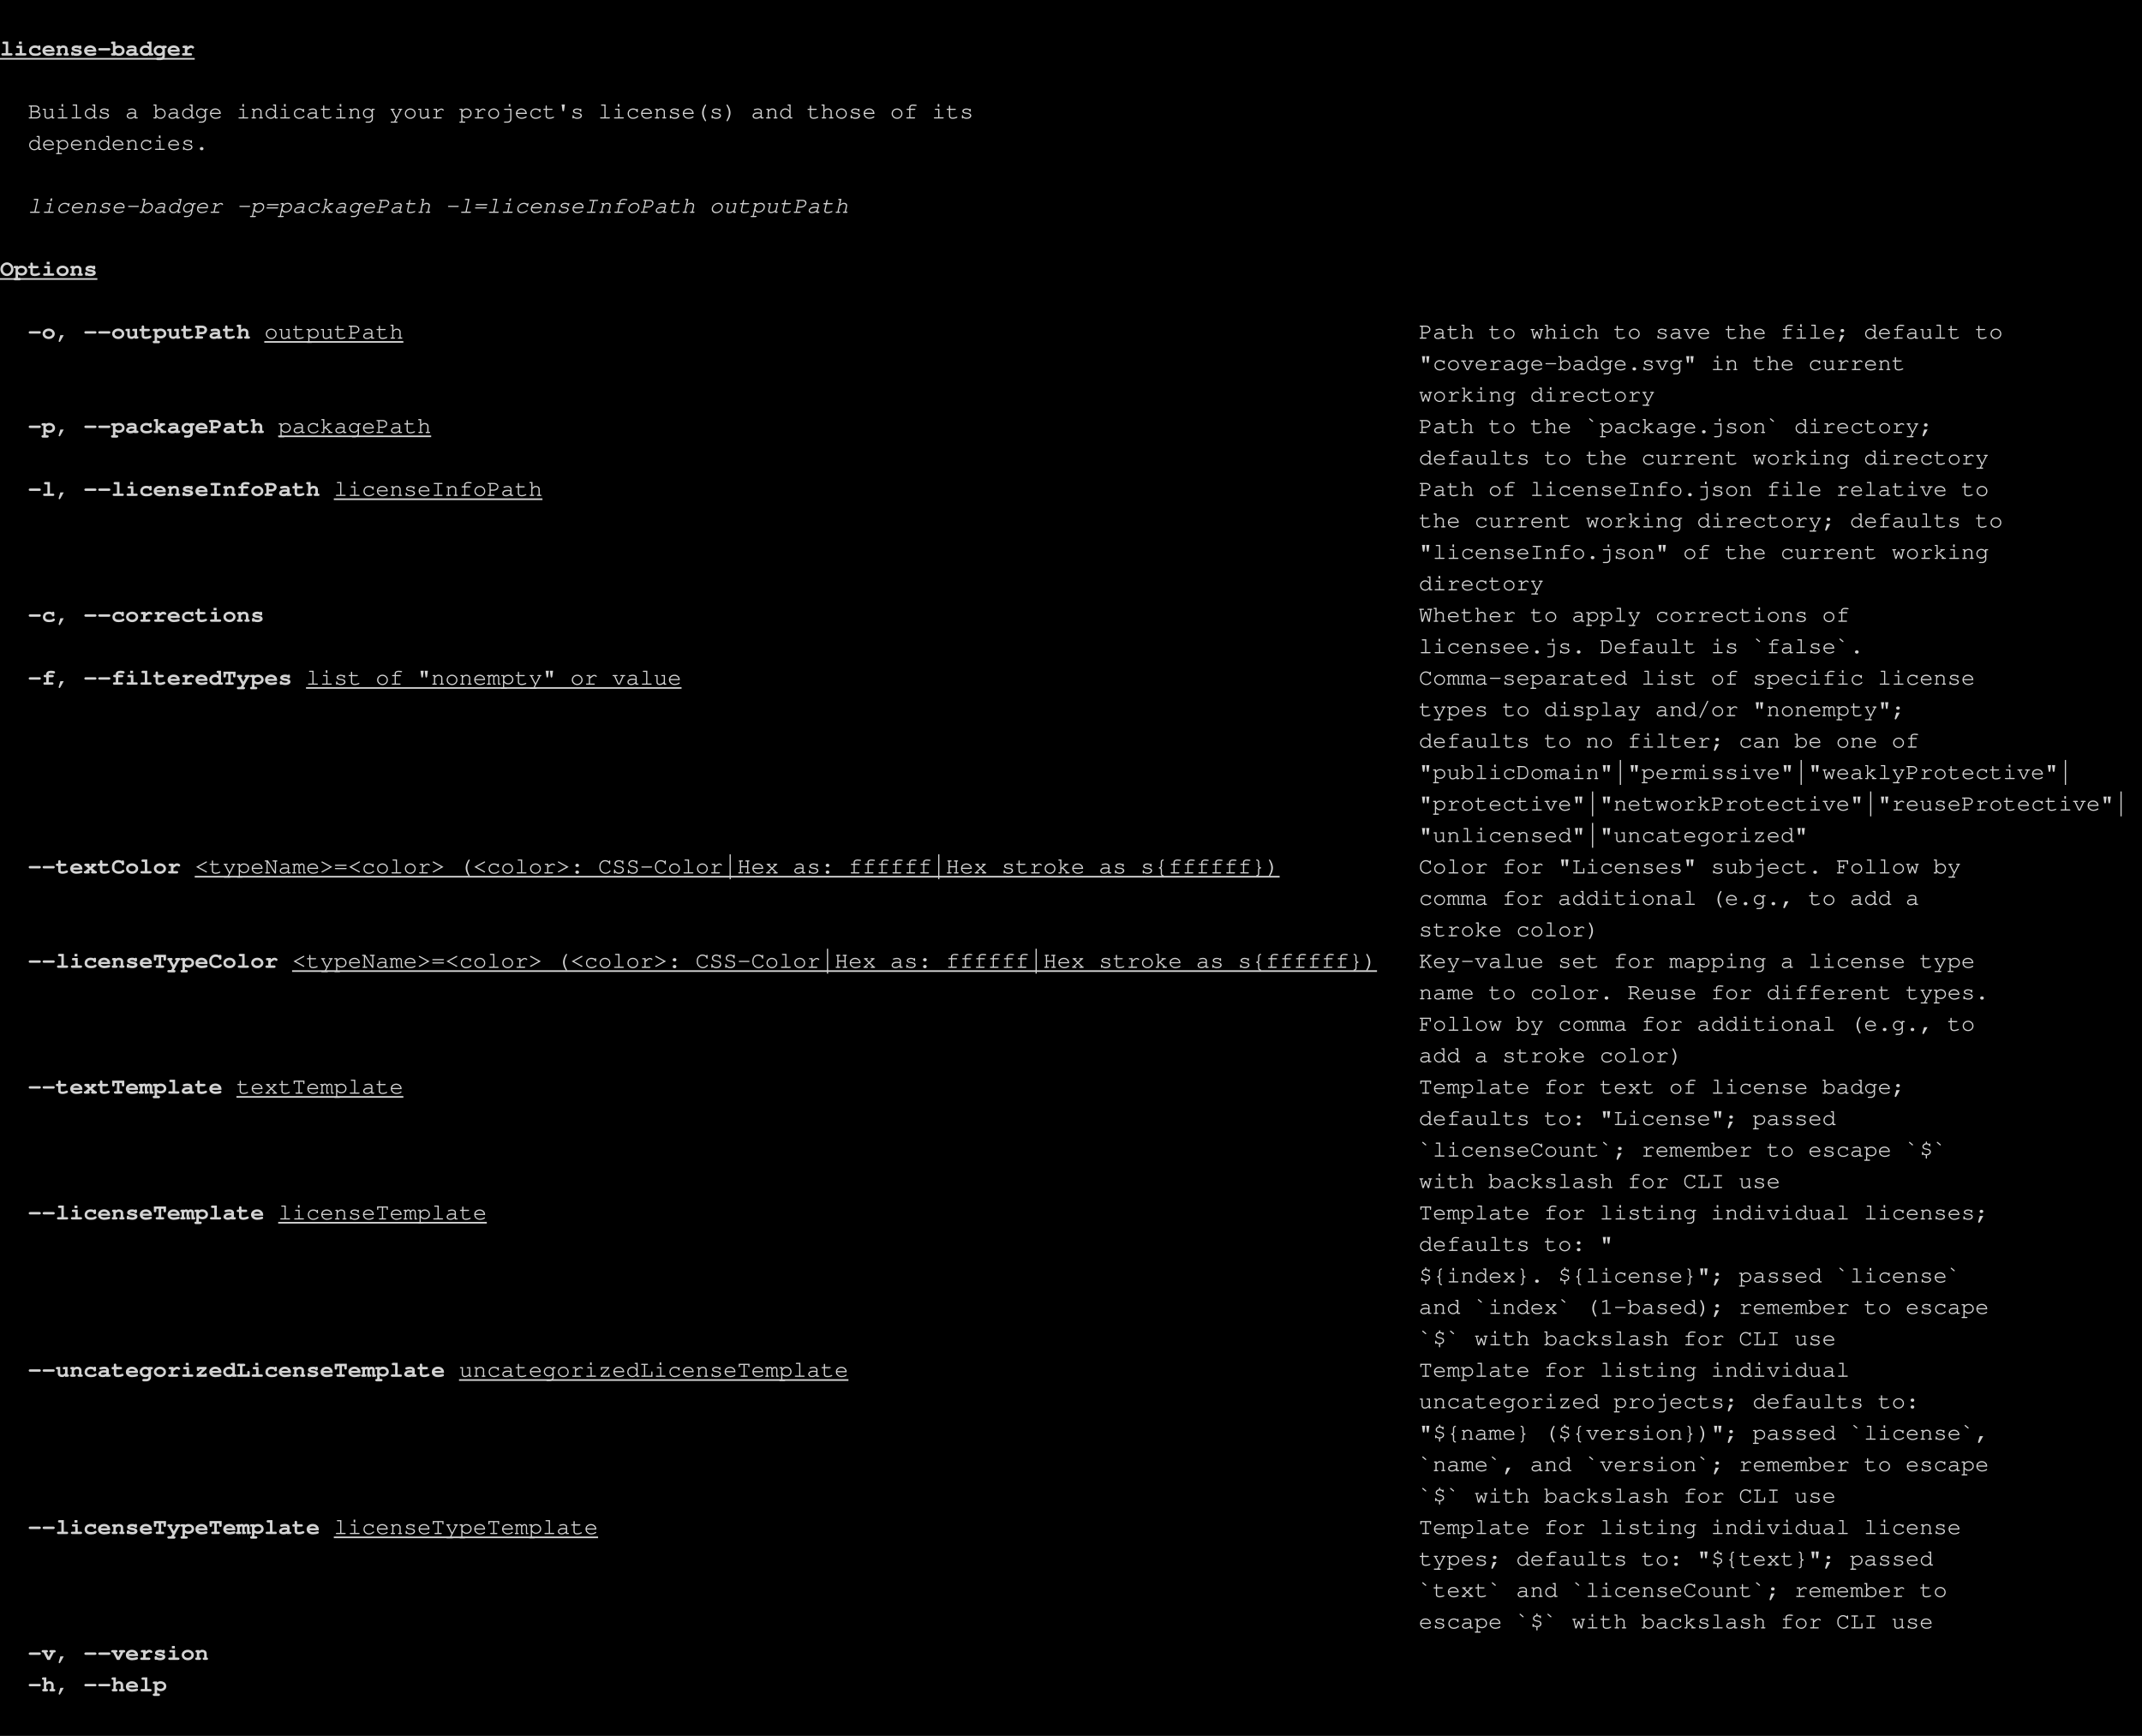
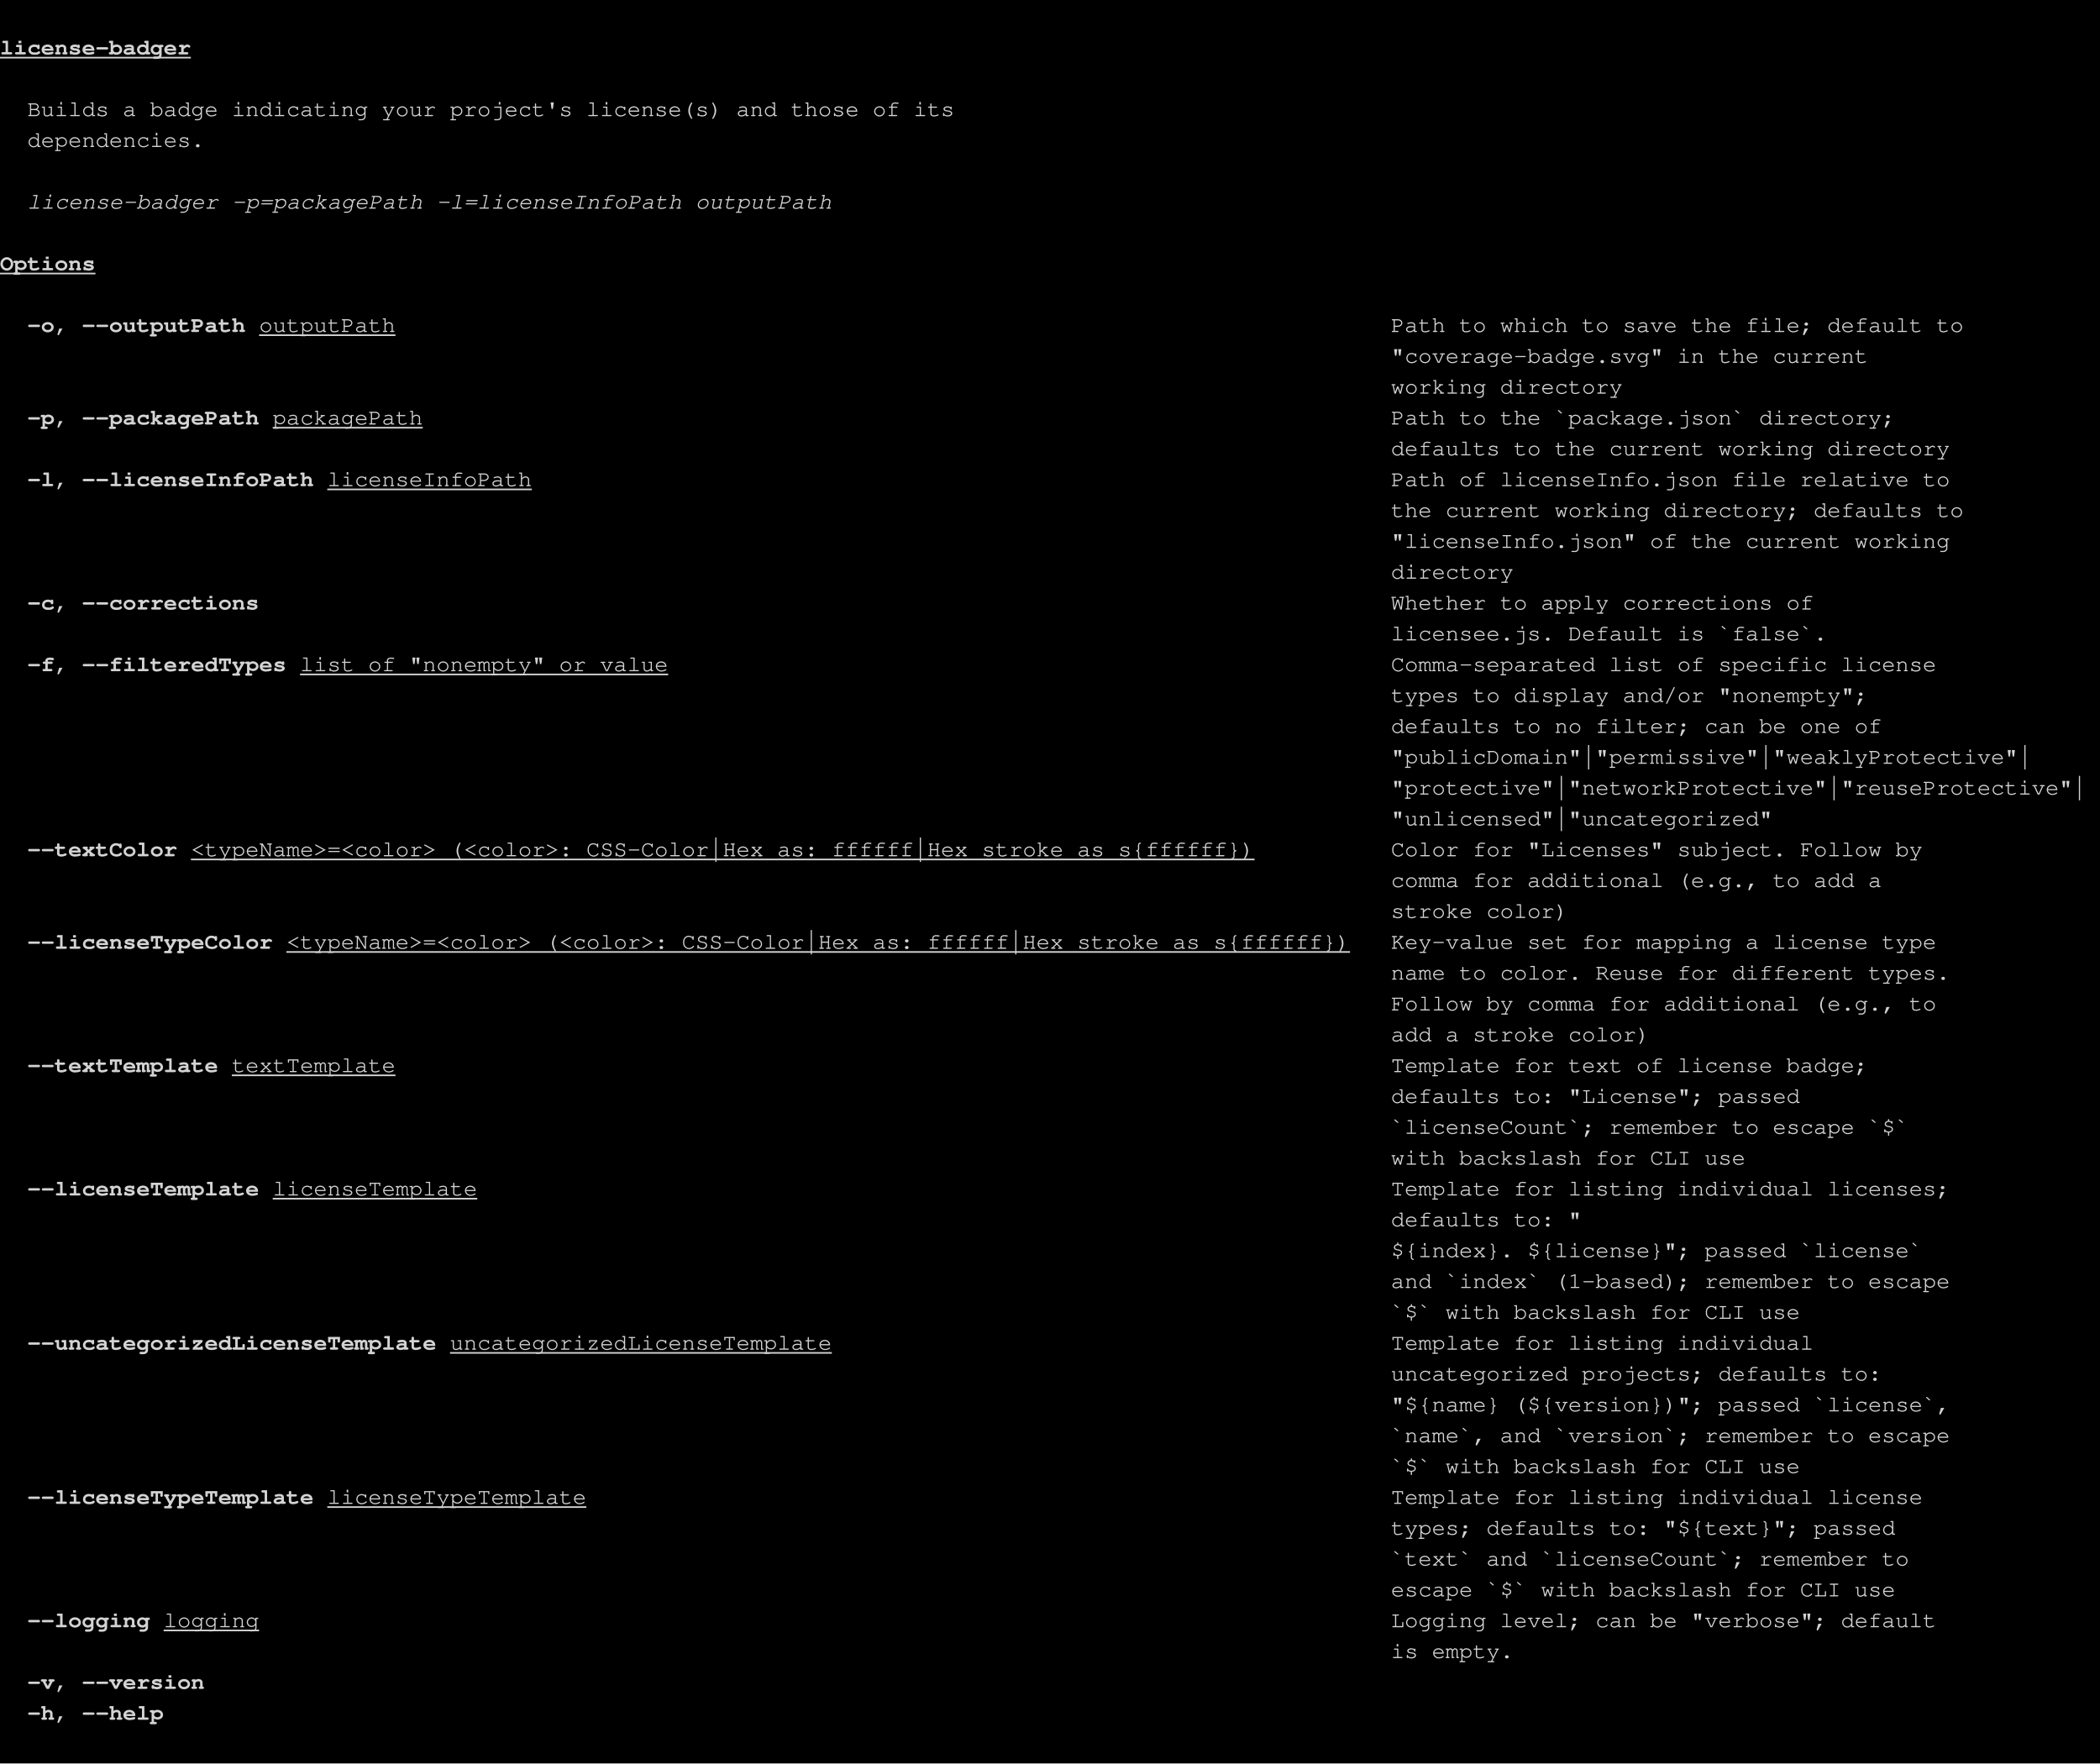
- <svg xmlns="http://www.w3.org/2000/svg" viewBox="0, 0, 1293.81, 1048.45" font-family="SauceCodePro Nerd Font, Source Code Pro, Courier" font-size="14">
+ <svg xmlns="http://www.w3.org/2000/svg" viewBox="0, 0, 1293.81, 1086.45" font-family="SauceCodePro Nerd Font, Source Code Pro, Courier" font-size="14">
  <g fill="#D3D3D3">
-     <rect x="0" y="0" width="1293.81" height="1048.45" fill="#000000" />
+     <rect x="0" y="0" width="1293.81" height="1086.45" fill="#000000" />
    <path d="M0,35.515 L117.619,35.515 Z" stroke="#D3D3D3" />
    <text x="0" y="33.55" font-weight="bold">license-badger</text>
    <text x="16.8" y="71.55">  Builds a badge indicating your project's license(s) and those of its          </text>
    <text x="16.8" y="90.55">  dependencies.                                                                 </text>
    <text x="16.8" y="128.55" font-style="italic">license-badger -p=packagePath -l=licenseInfoPath outputPath</text>
    <path d="M0,168.515 L58.81,168.515 Z" stroke="#D3D3D3" />
    <text x="0" y="166.55" font-weight="bold">Options</text>
    <text x="16.8" y="204.55" font-weight="bold">-o</text>
    <text x="33.61" y="204.55">, </text>
    <text x="50.41" y="204.55" font-weight="bold">--outputPath</text>
    <path d="M159.626,206.515 L243.64,206.515 Z" stroke="#D3D3D3" />
    <text x="159.63" y="204.55">outputPath</text>
    <text x="856.94" y="204.55">                                                                         Path to which to save the file; default to </text>
    <text x="856.94" y="223.55">                                                                                                      "coverage-badge.svg" in the current        </text>
    <text x="856.94" y="242.55">                                                                                                      working directory                          </text>
    <text x="16.8" y="261.55" font-weight="bold">-p</text>
    <text x="33.61" y="261.55">, </text>
    <text x="50.41" y="261.55" font-weight="bold">--packagePath</text>
    <path d="M168.027,263.515 L260.442,263.515 Z" stroke="#D3D3D3" />
    <text x="168.03" y="261.55">packagePath</text>
    <text x="856.94" y="261.55">                                                                       Path to the `package.json` directory;      </text>
    <text x="856.94" y="280.55">                                                                                                      defaults to the current working directory  </text>
    <text x="16.8" y="299.55" font-weight="bold">-l</text>
    <text x="33.61" y="299.55">, </text>
    <text x="50.41" y="299.55" font-weight="bold">--licenseInfoPath</text>
    <path d="M201.633,301.515 L327.653,301.515 Z" stroke="#D3D3D3" />
    <text x="201.63" y="299.55">licenseInfoPath</text>
    <text x="856.94" y="299.55">                                                               Path of licenseInfo.json file relative to  </text>
    <text x="856.94" y="318.55">                                                                                                      the current working directory; defaults to </text>
    <text x="856.94" y="337.55">                                                                                                      "licenseInfo.json" of the current working  </text>
    <text x="856.94" y="356.55">                                                                                                      directory                                  </text>
    <text x="16.8" y="375.55" font-weight="bold">-c</text>
    <text x="33.61" y="375.55">, </text>
    <text x="50.41" y="375.55" font-weight="bold">--corrections</text>
    <text x="856.94" y="375.55">                                                                                   Whether to apply corrections of            </text>
    <text x="856.94" y="394.55">                                                                                                      licensee.js. Default is `false`.           </text>
    <text x="16.8" y="413.55" font-weight="bold">-f</text>
    <text x="33.61" y="413.55">, </text>
    <text x="50.41" y="413.55" font-weight="bold">--filteredTypes</text>
    <path d="M184.83,415.515 L411.667,415.515 Z" stroke="#D3D3D3" />
    <text x="184.83" y="413.55">list of "nonempty" or value</text>
    <text x="856.94" y="413.55">                                                     Comma-separated list of specific license   </text>
    <text x="856.94" y="432.55">                                                                                                      types to display and/or "nonempty";        </text>
    <text x="856.94" y="451.55">                                                                                                      defaults to no filter; can be one of       </text>
    <text x="856.94" y="470.55">                                                                                                      "publicDomain"|"permissive"|"weaklyProtective"| </text>
    <text x="856.94" y="489.55">                                                                                                      "protective"|"networkProtective"|"reuseProtective"| </text>
    <text x="856.94" y="508.55">                                                                                                      "unlicensed"|"uncategorized"               </text>
    <text x="16.8" y="527.55" font-weight="bold">--textColor</text>
    <path d="M117.619,529.515 L772.926,529.515 Z" stroke="#D3D3D3" />
    <text x="117.62" y="527.55">&lt;typeName&gt;=&lt;color&gt; (&lt;color&gt;: CSS-Color|Hex as: ffffff|Hex stroke as s{ffffff})</text>
    <text x="856.94" y="527.55">          Color for "Licenses" subject. Follow by    </text>
    <text x="856.94" y="546.55">                                                                                                      comma for additional (e.g., to add a       </text>
    <text x="856.94" y="565.55">                                                                                                      stroke color)                              </text>
    <text x="16.8" y="584.55" font-weight="bold">--licenseTypeColor</text>
    <path d="M176.429,586.515 L831.735,586.515 Z" stroke="#D3D3D3" />
    <text x="176.43" y="584.55">&lt;typeName&gt;=&lt;color&gt; (&lt;color&gt;: CSS-Color|Hex as: ffffff|Hex stroke as s{ffffff})</text>
    <text x="856.94" y="584.55">   Key-value set for mapping a license type   </text>
    <text x="856.94" y="603.55">                                                                                                      name to color. Reuse for different types.  </text>
    <text x="856.94" y="622.55">                                                                                                      Follow by comma for additional (e.g., to   </text>
    <text x="856.94" y="641.55">                                                                                                      add a stroke color)                        </text>
    <text x="16.8" y="660.55" font-weight="bold">--textTemplate</text>
    <path d="M142.823,662.515 L243.64,662.515 Z" stroke="#D3D3D3" />
    <text x="142.82" y="660.55">textTemplate</text>
    <text x="856.94" y="660.55">                                                                         Template for text of license badge;        </text>
    <text x="856.94" y="679.55">                                                                                                      defaults to: "License"; passed             </text>
    <text x="856.94" y="698.55">                                                                                                      `licenseCount`; remember to escape `$`     </text>
    <text x="856.94" y="717.55">                                                                                                      with backslash for CLI use                 </text>
    <text x="16.8" y="736.55" font-weight="bold">--licenseTemplate</text>
    <path d="M168.027,738.515 L294.048,738.515 Z" stroke="#D3D3D3" />
    <text x="168.03" y="736.55">licenseTemplate</text>
    <text x="856.94" y="736.55">                                                                   Template for listing individual licenses;  </text>
    <text x="856.94" y="755.55">                                                                                                      defaults to: "                             </text>
    <text x="856.94" y="774.55">                                                                                                      ${index}. ${license}"; passed `license`    </text>
    <text x="856.94" y="793.55">                                                                                                      and `index` (1-based); remember to escape  </text>
    <text x="856.94" y="812.55">                                                                                                      `$` with backslash for CLI use             </text>
    <text x="16.8" y="831.55" font-weight="bold">--uncategorizedLicenseTemplate</text>
    <path d="M277.245,833.515 L512.483,833.515 Z" stroke="#D3D3D3" />
    <text x="277.25" y="831.55">uncategorizedLicenseTemplate</text>
    <text x="856.94" y="831.55">                                         Template for listing individual            </text>
    <text x="856.94" y="850.55">                                                                                                      uncategorized projects; defaults to:       </text>
    <text x="856.94" y="869.55">                                                                                                      "${name} (${version})"; passed `license`,  </text>
    <text x="856.94" y="888.55">                                                                                                      `name`, and `version`; remember to escape  </text>
    <text x="856.94" y="907.55">                                                                                                      `$` with backslash for CLI use             </text>
    <text x="16.8" y="926.55" font-weight="bold">--licenseTypeTemplate</text>
    <path d="M201.633,928.515 L361.259,928.515 Z" stroke="#D3D3D3" />
    <text x="201.63" y="926.55">licenseTypeTemplate</text>
    <text x="856.94" y="926.55">                                                           Template for listing individual license    </text>
    <text x="856.94" y="945.55">                                                                                                      types; defaults to: "${text}"; passed      </text>
    <text x="856.94" y="964.55">                                                                                                      `text` and `licenseCount`; remember to     </text>
    <text x="856.94" y="983.55">                                                                                                      escape `$` with backslash for CLI use      </text>
-     <text x="16.8" y="1002.55" font-weight="bold">-v</text>
-     <text x="33.61" y="1002.55">, </text>
-     <text x="50.41" y="1002.55" font-weight="bold">--version</text>
-     <text x="16.8" y="1021.55" font-weight="bold">-h</text>
-     <text x="33.61" y="1021.55">, </text>
-     <text x="50.41" y="1021.55" font-weight="bold">--help</text>
+     <text x="16.8" y="1002.55" font-weight="bold">--logging</text>
+     <path d="M100.816,1004.515 L159.626,1004.515 Z" stroke="#D3D3D3" />
+     <text x="100.82" y="1002.55">logging</text>
+     <text x="856.94" y="1002.55">                                                                                   Logging level; can be "verbose"; default   </text>
+     <text x="856.94" y="1021.55">                                                                                                      is empty.                                  </text>
+     <text x="16.8" y="1040.55" font-weight="bold">-v</text>
+     <text x="33.61" y="1040.55">, </text>
+     <text x="50.41" y="1040.55" font-weight="bold">--version</text>
+     <text x="16.8" y="1059.55" font-weight="bold">-h</text>
+     <text x="33.61" y="1059.55">, </text>
+     <text x="50.41" y="1059.55" font-weight="bold">--help</text>
  </g>
</svg>
